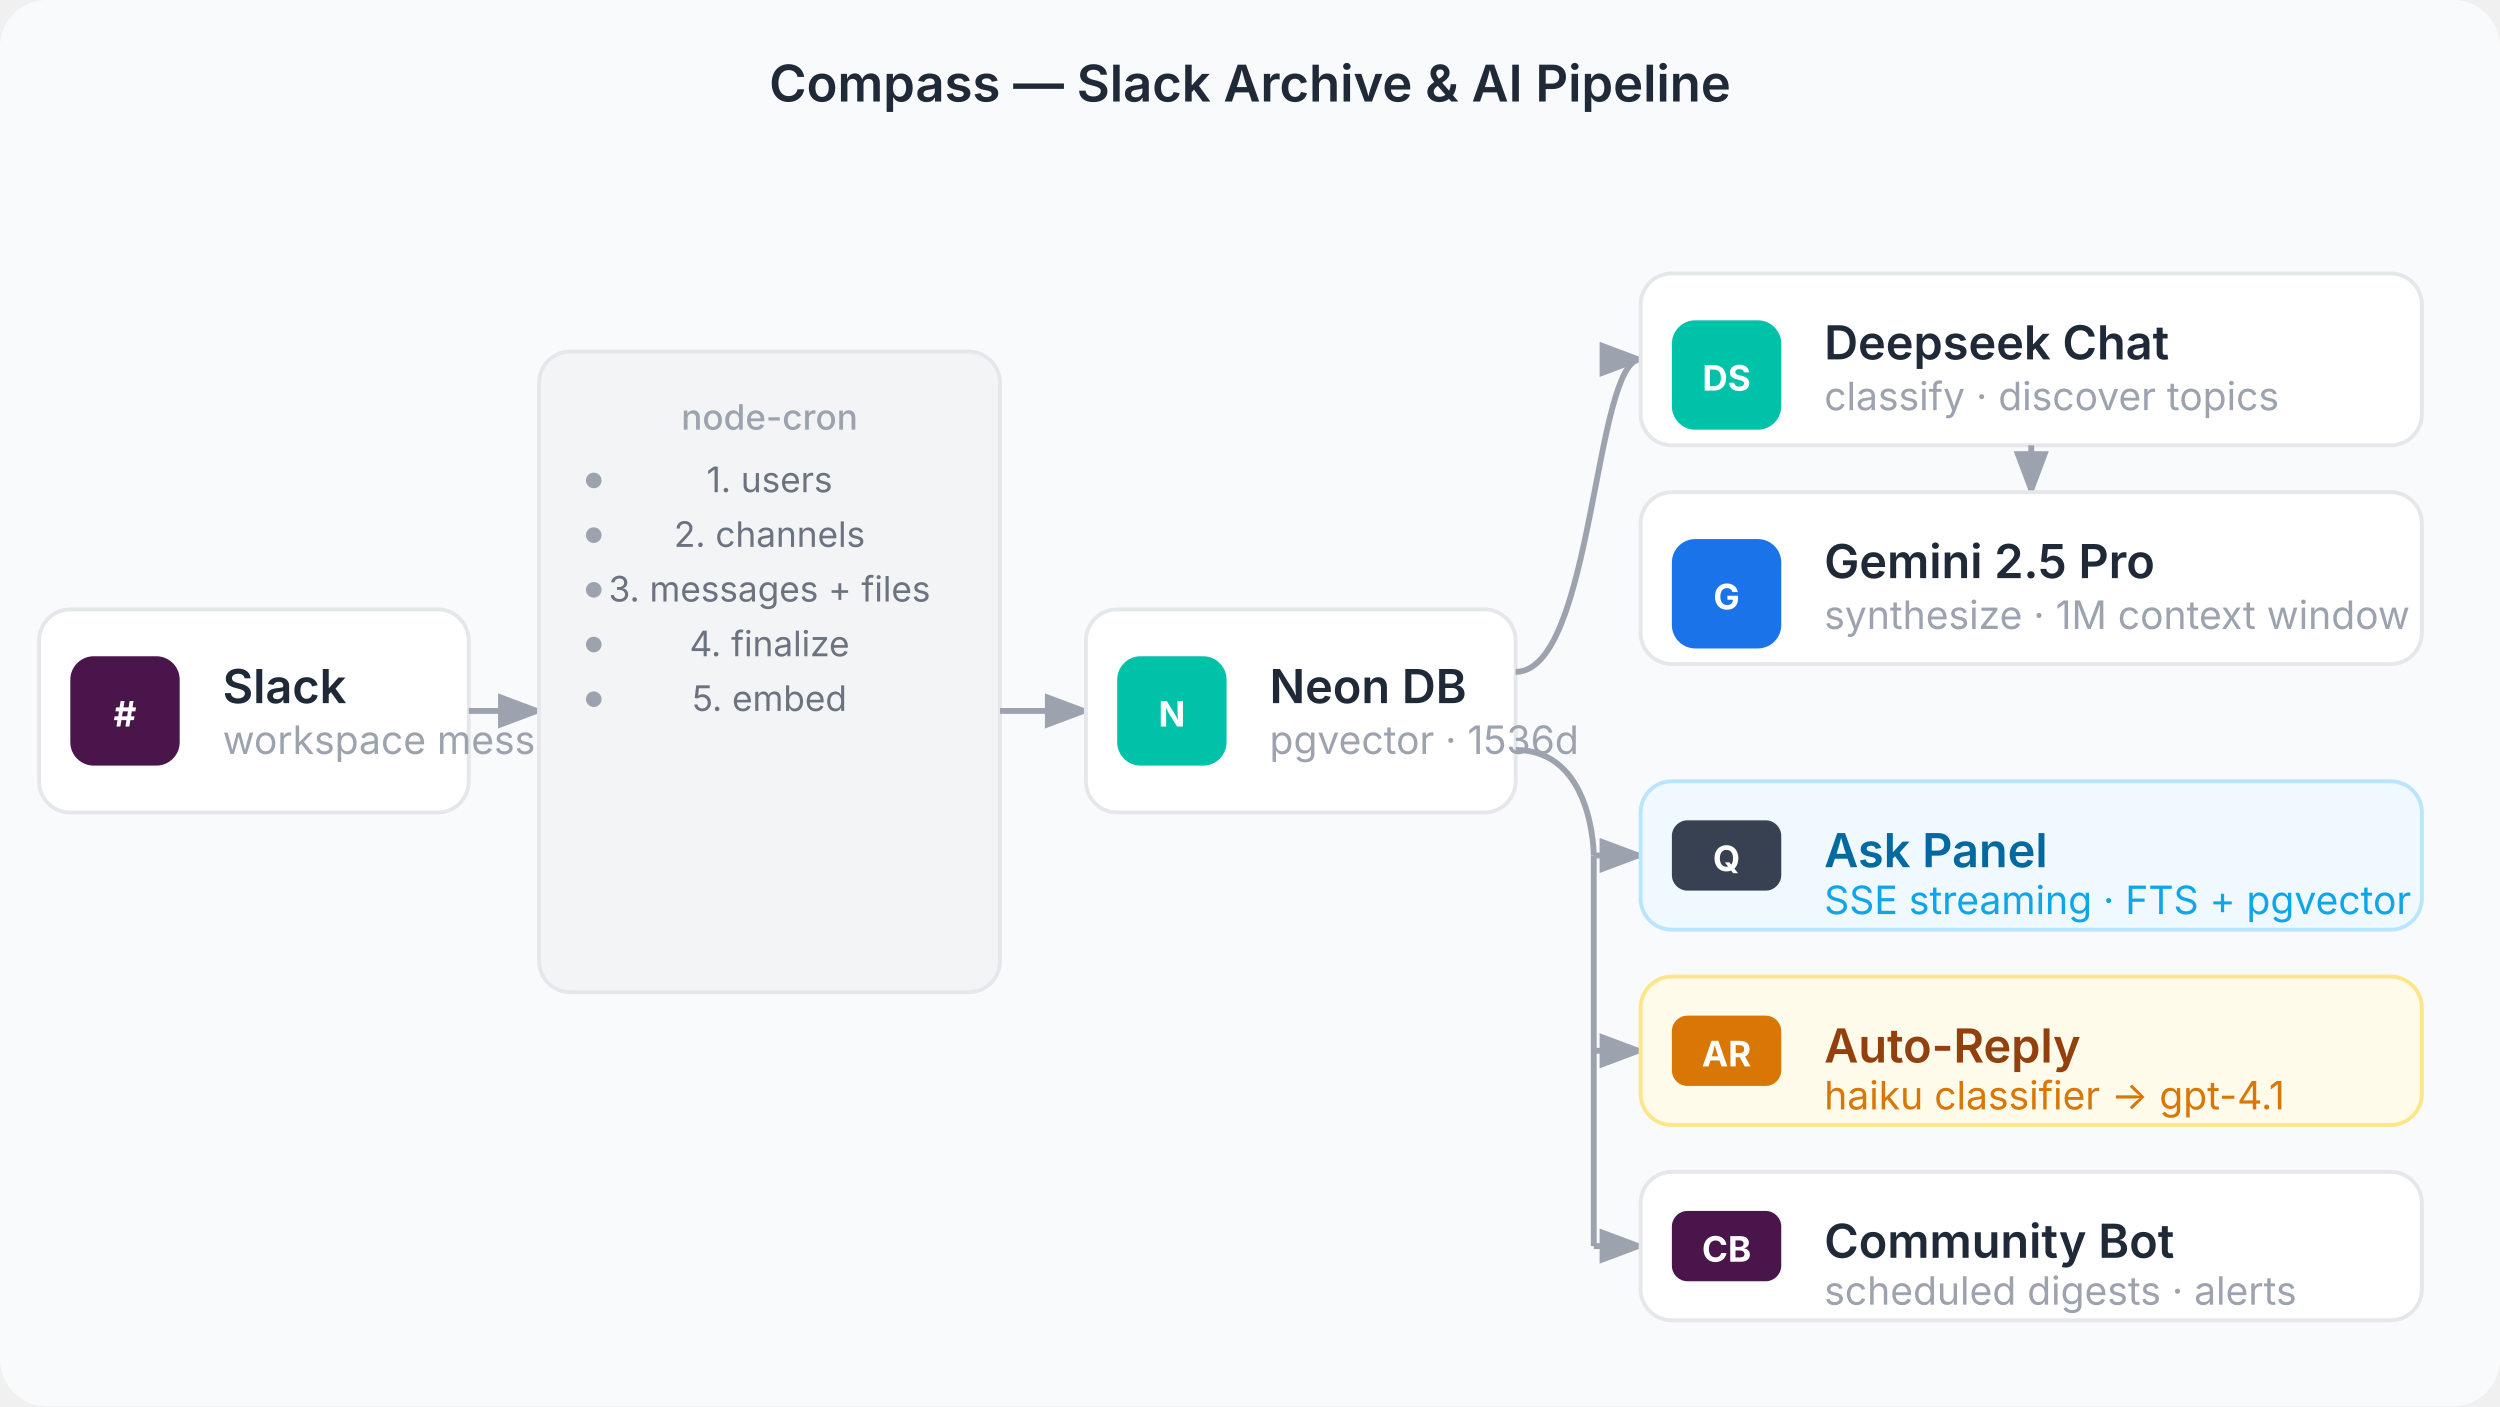
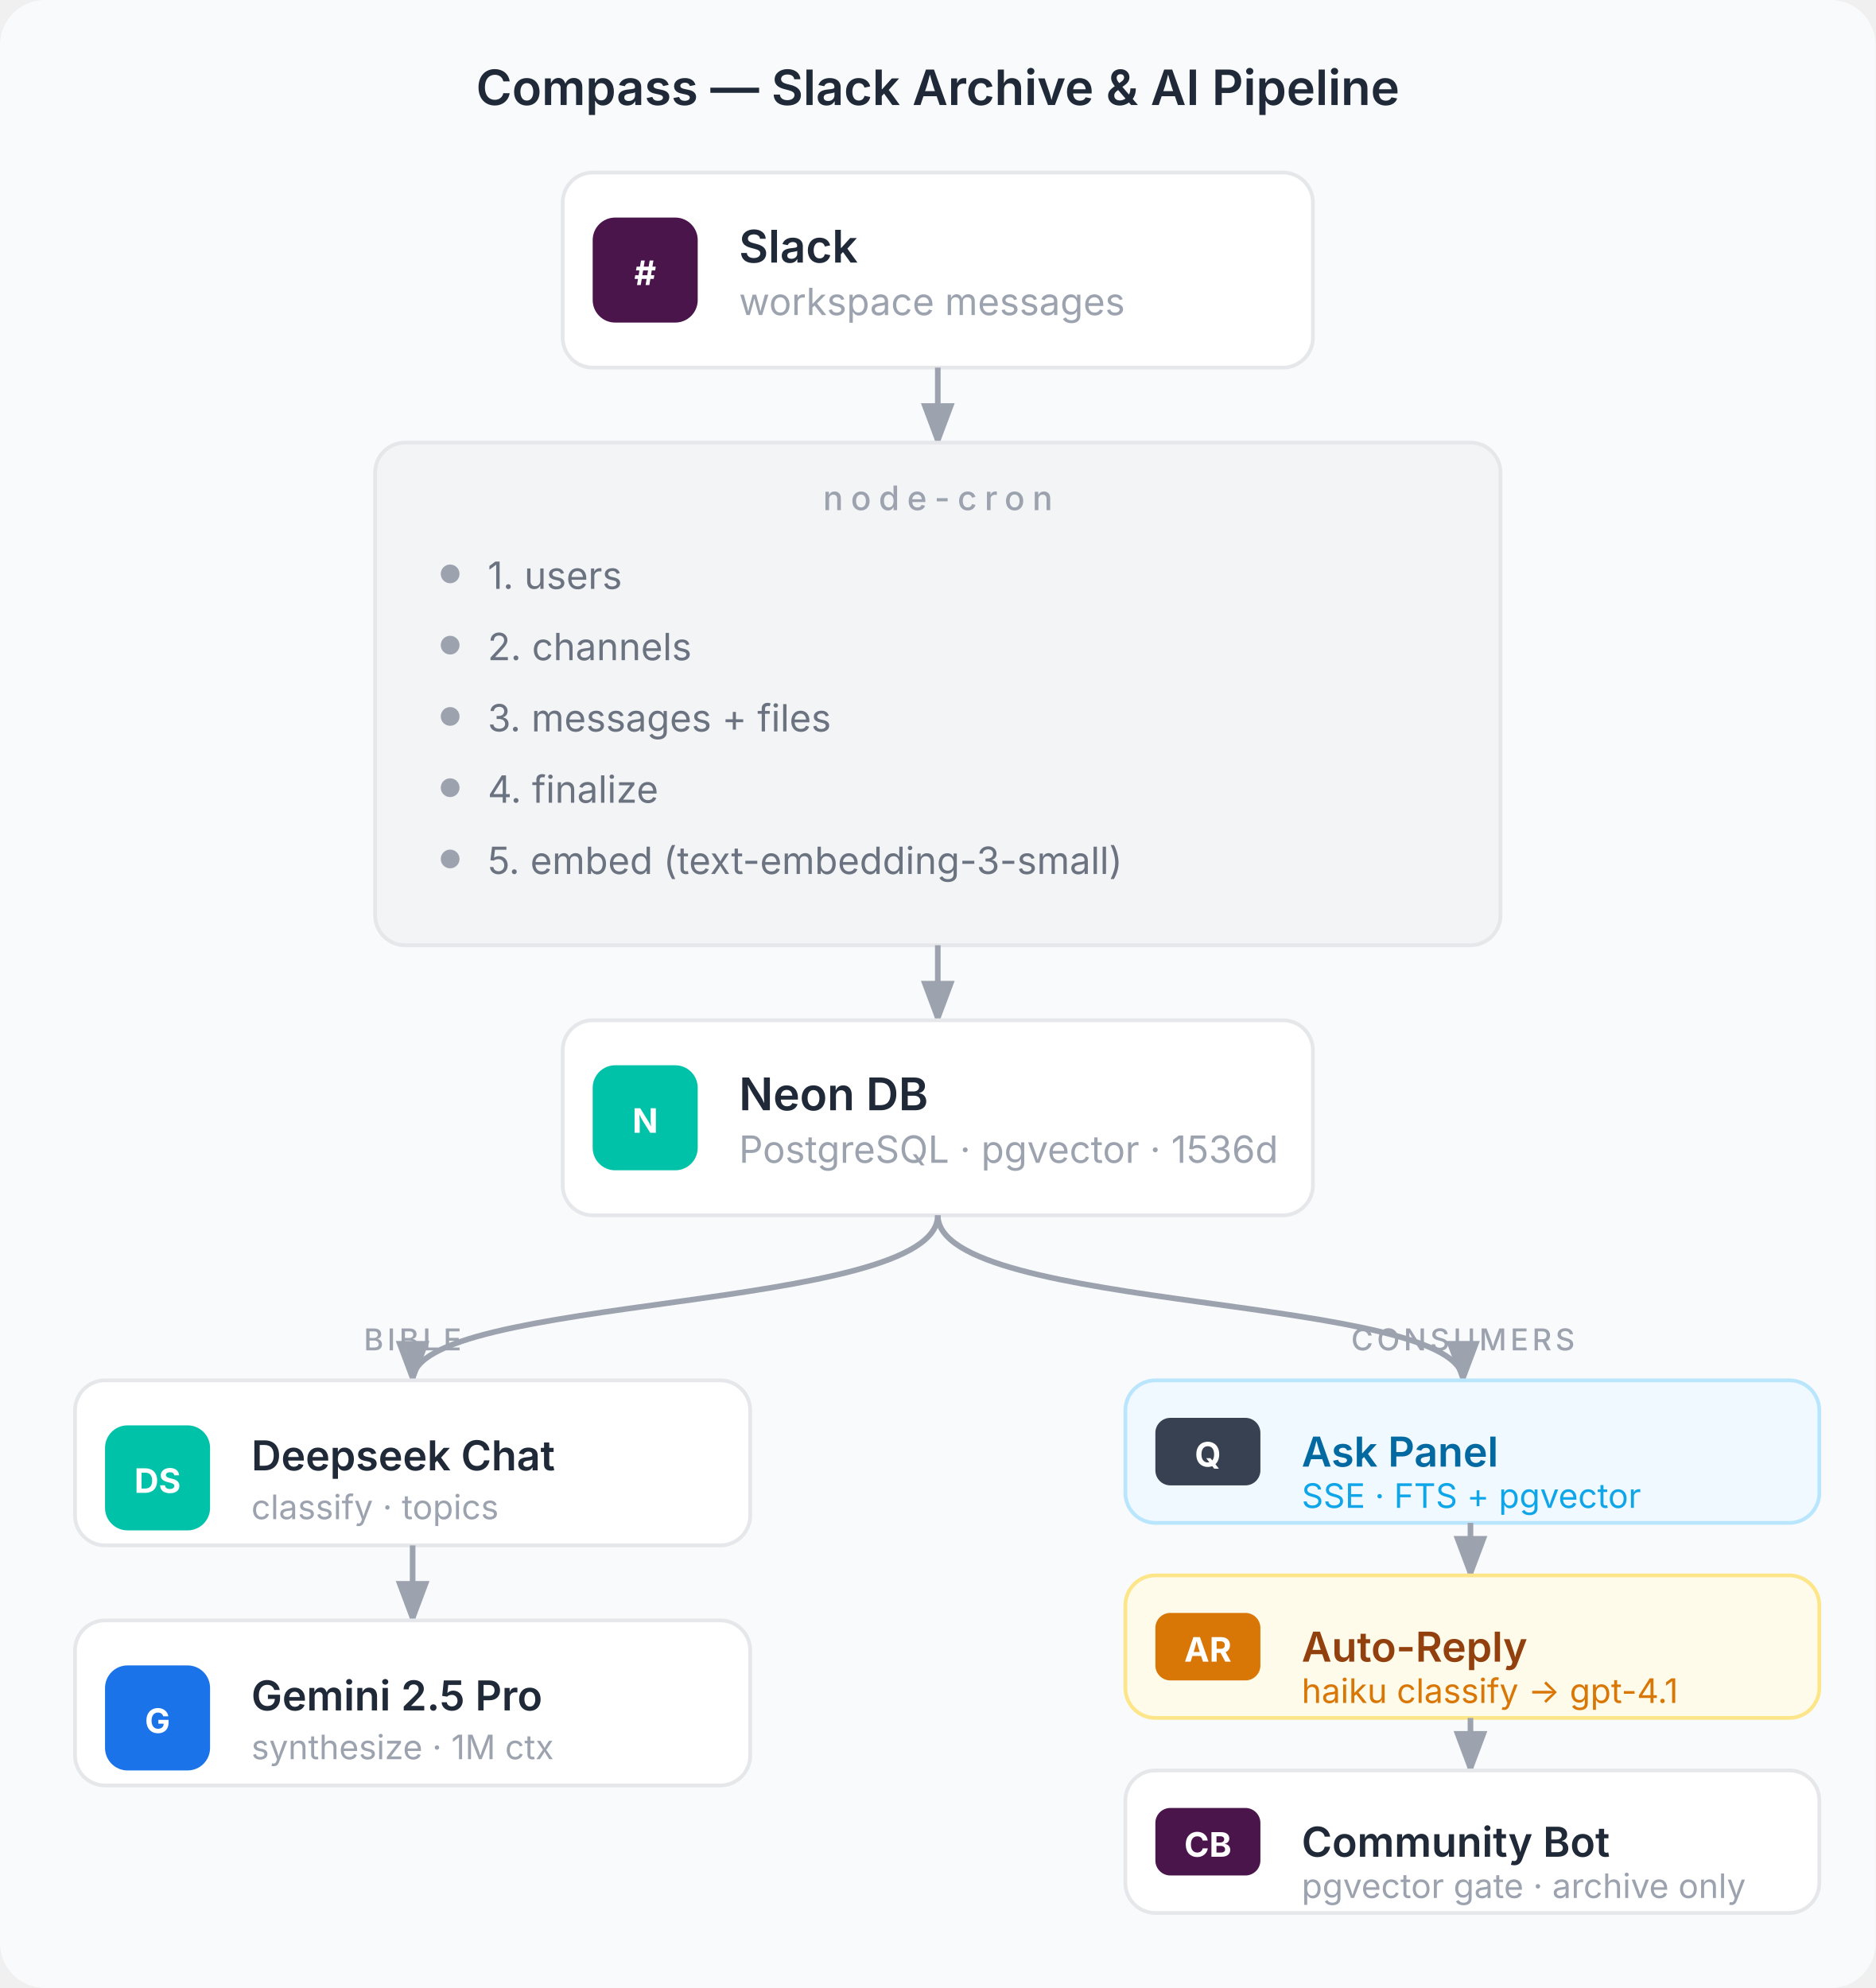
- <svg xmlns="http://www.w3.org/2000/svg" width="640" height="360" font-family="-apple-system,BlinkMacSystemFont,'Segoe UI',sans-serif">
+ <svg xmlns="http://www.w3.org/2000/svg" width="500" height="530" font-family="-apple-system,BlinkMacSystemFont,'Segoe UI',sans-serif">
  <defs>
    <marker id="a" markerWidth="8" markerHeight="6" refX="7" refY="3" orient="auto">
      <polygon points="0 0,8 3,0 6" fill="#9CA3AF" />
    </marker>
  </defs>
-   <rect width="640" height="360" rx="12" fill="#F9FAFB" />
-   <text x="320" y="26" text-anchor="middle" font-size="13" font-weight="600" fill="#1F2937">Compass — Slack Archive &amp; AI Pipeline</text>
-   <rect x="10" y="156" width="110" height="52" rx="8" fill="white" stroke="#E5E7EB" />
-   <rect x="18" y="168" width="28" height="28" rx="6" fill="#4A154B" />
-   <text x="32" y="186" text-anchor="middle" font-size="9" font-weight="700" fill="white">#</text>
-   <text x="57" y="180" font-size="12" font-weight="600" fill="#1F2937">Slack</text>
-   <text x="57" y="193" font-size="10" fill="#9CA3AF">workspace messages</text>
-   <line x1="120" y1="182" x2="138" y2="182" stroke="#9CA3AF" stroke-width="1.5" marker-end="url(#a)" />
-   <rect x="138" y="90" width="118" height="164" rx="8" fill="#F3F4F6" stroke="#E5E7EB" />
-   <text x="197" y="110" text-anchor="middle" font-size="9" font-weight="500" fill="#9CA3AF">node-cron</text>
-   <text x="197" y="126" text-anchor="middle" font-size="9" fill="#6B7280">1. users</text>
-   <text x="197" y="140" text-anchor="middle" font-size="9" fill="#6B7280">2. channels</text>
-   <text x="197" y="154" text-anchor="middle" font-size="9" fill="#6B7280">3. messages + files</text>
-   <text x="197" y="168" text-anchor="middle" font-size="9" fill="#6B7280">4. finalize</text>
-   <text x="197" y="182" text-anchor="middle" font-size="9" fill="#6B7280">5. embed</text>
-   <circle cx="152" cy="123" r="2" fill="#9CA3AF" />
-   <circle cx="152" cy="137" r="2" fill="#9CA3AF" />
-   <circle cx="152" cy="151" r="2" fill="#9CA3AF" />
-   <circle cx="152" cy="165" r="2" fill="#9CA3AF" />
-   <circle cx="152" cy="179" r="2" fill="#9CA3AF" />
-   <line x1="256" y1="182" x2="278" y2="182" stroke="#9CA3AF" stroke-width="1.5" marker-end="url(#a)" />
-   <rect x="278" y="156" width="110" height="52" rx="8" fill="white" stroke="#E5E7EB" />
-   <rect x="286" y="168" width="28" height="28" rx="6" fill="#00C2A8" />
-   <text x="300" y="186" text-anchor="middle" font-size="9" font-weight="700" fill="white">N</text>
-   <text x="325" y="180" font-size="12" font-weight="600" fill="#1F2937">Neon DB</text>
-   <text x="325" y="193" font-size="10" fill="#9CA3AF">pgvector · 1536d</text>
-   <path d="M388,172 C408,172 408,92 420,92" fill="none" stroke="#9CA3AF" stroke-width="1.5" marker-end="url(#a)" />
-   <rect x="420" y="70" width="200" height="44" rx="8" fill="white" stroke="#E5E7EB" />
-   <rect x="428" y="82" width="28" height="28" rx="6" fill="#00C2A8" />
-   <text x="442" y="100" text-anchor="middle" font-size="9" font-weight="700" fill="white">DS</text>
-   <text x="467" y="92" font-size="12" font-weight="600" fill="#1F2937">Deepseek Chat</text>
-   <text x="467" y="105" font-size="10" fill="#9CA3AF">classify · discover topics</text>
-   <line x1="520" y1="114" x2="520" y2="126" stroke="#9CA3AF" stroke-width="1.5" marker-end="url(#a)" />
-   <rect x="420" y="126" width="200" height="44" rx="8" fill="white" stroke="#E5E7EB" />
-   <rect x="428" y="138" width="28" height="28" rx="6" fill="#1A73E8" />
-   <text x="442" y="156" text-anchor="middle" font-size="9" font-weight="700" fill="white">G</text>
-   <text x="467" y="148" font-size="12" font-weight="600" fill="#1F2937">Gemini 2.5 Pro</text>
-   <text x="467" y="161" font-size="10" fill="#9CA3AF">synthesize · 1M context window</text>
-   <path d="M388,192 C408,192 408,219 408,219" fill="none" stroke="#9CA3AF" stroke-width="1.5" />
-   <line x1="408" y1="219" x2="408" y2="319" stroke="#9CA3AF" stroke-width="1.5" />
-   <line x1="408" y1="219" x2="420" y2="219" stroke="#9CA3AF" stroke-width="1.5" marker-end="url(#a)" />
-   <line x1="408" y1="269" x2="420" y2="269" stroke="#9CA3AF" stroke-width="1.5" marker-end="url(#a)" />
-   <line x1="408" y1="319" x2="420" y2="319" stroke="#9CA3AF" stroke-width="1.5" marker-end="url(#a)" />
-   <rect x="420" y="200" width="200" height="38" rx="8" fill="#F0F9FF" stroke="#BAE6FD" />
-   <rect x="428" y="210" width="28" height="18" rx="4" fill="#374151" />
-   <text x="442" y="223" text-anchor="middle" font-size="9" font-weight="700" fill="white">Q</text>
-   <text x="467" y="222" font-size="12" font-weight="600" fill="#0369A1">Ask Panel</text>
-   <text x="467" y="234" font-size="10" fill="#0EA5E9">SSE streaming · FTS + pgvector</text>
-   <rect x="420" y="250" width="200" height="38" rx="8" fill="#FFFBEB" stroke="#FDE68A" />
-   <rect x="428" y="260" width="28" height="18" rx="4" fill="#D97706" />
-   <text x="442" y="273" text-anchor="middle" font-size="9" font-weight="700" fill="white">AR</text>
-   <text x="467" y="272" font-size="12" font-weight="600" fill="#92400E">Auto-Reply</text>
-   <text x="467" y="284" font-size="10" fill="#D97706">haiku classifier → gpt-4.1</text>
-   <rect x="420" y="300" width="200" height="38" rx="8" fill="white" stroke="#E5E7EB" />
-   <rect x="428" y="310" width="28" height="18" rx="4" fill="#4A154B" />
-   <text x="442" y="323" text-anchor="middle" font-size="9" font-weight="700" fill="white">CB</text>
-   <text x="467" y="322" font-size="12" font-weight="600" fill="#1F2937">Community Bot</text>
-   <text x="467" y="334" font-size="10" fill="#9CA3AF">scheduled digests · alerts</text>
+   <rect width="500" height="530" rx="12" fill="#F9FAFB" />
+   <text x="250" y="28" text-anchor="middle" font-size="13" font-weight="600" fill="#1F2937">Compass — Slack Archive &amp; AI Pipeline</text>
+   <rect x="150" y="46" width="200" height="52" rx="8" fill="white" stroke="#E5E7EB" />
+   <rect x="158" y="58" width="28" height="28" rx="6" fill="#4A154B" />
+   <text x="172" y="76" text-anchor="middle" font-size="9" font-weight="700" fill="white">#</text>
+   <text x="197" y="70" font-size="12" font-weight="600" fill="#1F2937">Slack</text>
+   <text x="197" y="84" font-size="10" fill="#9CA3AF">workspace messages</text>
+   <line x1="250" y1="98" x2="250" y2="118" stroke="#9CA3AF" stroke-width="1.5" marker-end="url(#a)" />
+   <rect x="100" y="118" width="300" height="134" rx="8" fill="#F3F4F6" stroke="#E5E7EB" />
+   <text x="250" y="136" text-anchor="middle" font-size="9" font-weight="500" fill="#9CA3AF" letter-spacing="2">node-cron</text>
+   <circle cx="120" cy="153" r="2.5" fill="#9CA3AF" />
+   <text x="130" y="157" font-size="10" fill="#6B7280">1. users</text>
+   <circle cx="120" cy="172" r="2.5" fill="#9CA3AF" />
+   <text x="130" y="176" font-size="10" fill="#6B7280">2. channels</text>
+   <circle cx="120" cy="191" r="2.5" fill="#9CA3AF" />
+   <text x="130" y="195" font-size="10" fill="#6B7280">3. messages + files</text>
+   <circle cx="120" cy="210" r="2.5" fill="#9CA3AF" />
+   <text x="130" y="214" font-size="10" fill="#6B7280">4. finalize</text>
+   <circle cx="120" cy="229" r="2.5" fill="#9CA3AF" />
+   <text x="130" y="233" font-size="10" fill="#6B7280">5. embed (text-embedding-3-small)</text>
+   <line x1="250" y1="252" x2="250" y2="272" stroke="#9CA3AF" stroke-width="1.5" marker-end="url(#a)" />
+   <rect x="150" y="272" width="200" height="52" rx="8" fill="white" stroke="#E5E7EB" />
+   <rect x="158" y="284" width="28" height="28" rx="6" fill="#00C2A8" />
+   <text x="172" y="302" text-anchor="middle" font-size="9" font-weight="700" fill="white">N</text>
+   <text x="197" y="296" font-size="12" font-weight="600" fill="#1F2937">Neon DB</text>
+   <text x="197" y="310" font-size="10" fill="#9CA3AF">PostgreSQL · pgvector · 1536d</text>
+   <path d="M250,324 C250,350 110,345 110,368" fill="none" stroke="#9CA3AF" stroke-width="1.5" marker-end="url(#a)" />
+   <path d="M250,324 C250,350 390,345 390,368" fill="none" stroke="#9CA3AF" stroke-width="1.5" marker-end="url(#a)" />
+   <text x="110" y="360" text-anchor="middle" font-size="8" font-weight="500" fill="#9CA3AF" letter-spacing="1">BIBLE</text>
+   <rect x="20" y="368" width="180" height="44" rx="8" fill="white" stroke="#E5E7EB" />
+   <rect x="28" y="380" width="28" height="28" rx="6" fill="#00C2A8" />
+   <text x="42" y="398" text-anchor="middle" font-size="9" font-weight="700" fill="white">DS</text>
+   <text x="67" y="392" font-size="11" font-weight="600" fill="#1F2937">Deepseek Chat</text>
+   <text x="67" y="405" font-size="9" fill="#9CA3AF">classify · topics</text>
+   <line x1="110" y1="412" x2="110" y2="432" stroke="#9CA3AF" stroke-width="1.5" marker-end="url(#a)" />
+   <rect x="20" y="432" width="180" height="44" rx="8" fill="white" stroke="#E5E7EB" />
+   <rect x="28" y="444" width="28" height="28" rx="6" fill="#1A73E8" />
+   <text x="42" y="462" text-anchor="middle" font-size="9" font-weight="700" fill="white">G</text>
+   <text x="67" y="456" font-size="11" font-weight="600" fill="#1F2937">Gemini 2.5 Pro</text>
+   <text x="67" y="469" font-size="9" fill="#9CA3AF">synthesize · 1M ctx</text>
+   <text x="390" y="360" text-anchor="middle" font-size="8" font-weight="500" fill="#9CA3AF" letter-spacing="1">CONSUMERS</text>
+   <rect x="300" y="368" width="185" height="38" rx="8" fill="#F0F9FF" stroke="#BAE6FD" />
+   <rect x="308" y="378" width="28" height="18" rx="4" fill="#374151" />
+   <text x="322" y="391" text-anchor="middle" font-size="9" font-weight="700" fill="white">Q</text>
+   <text x="347" y="391" font-size="11" font-weight="600" fill="#0369A1">Ask Panel</text>
+   <text x="347" y="402" font-size="9" fill="#0EA5E9">SSE · FTS + pgvector</text>
+   <line x1="392" y1="406" x2="392" y2="420" stroke="#9CA3AF" stroke-width="1.5" marker-end="url(#a)" />
+   <rect x="300" y="420" width="185" height="38" rx="8" fill="#FFFBEB" stroke="#FDE68A" />
+   <rect x="308" y="430" width="28" height="18" rx="4" fill="#D97706" />
+   <text x="322" y="443" text-anchor="middle" font-size="9" font-weight="700" fill="white">AR</text>
+   <text x="347" y="443" font-size="11" font-weight="600" fill="#92400E">Auto-Reply</text>
+   <text x="347" y="454" font-size="9" fill="#D97706">haiku classify → gpt-4.1</text>
+   <line x1="392" y1="458" x2="392" y2="472" stroke="#9CA3AF" stroke-width="1.5" marker-end="url(#a)" />
+   <rect x="300" y="472" width="185" height="38" rx="8" fill="white" stroke="#E5E7EB" />
+   <rect x="308" y="482" width="28" height="18" rx="4" fill="#4A154B" />
+   <text x="322" y="495" text-anchor="middle" font-size="9" font-weight="700" fill="white">CB</text>
+   <text x="347" y="495" font-size="11" font-weight="600" fill="#1F2937">Community Bot</text>
+   <text x="347" y="506" font-size="9" fill="#9CA3AF">pgvector gate · archive only</text>
</svg>
